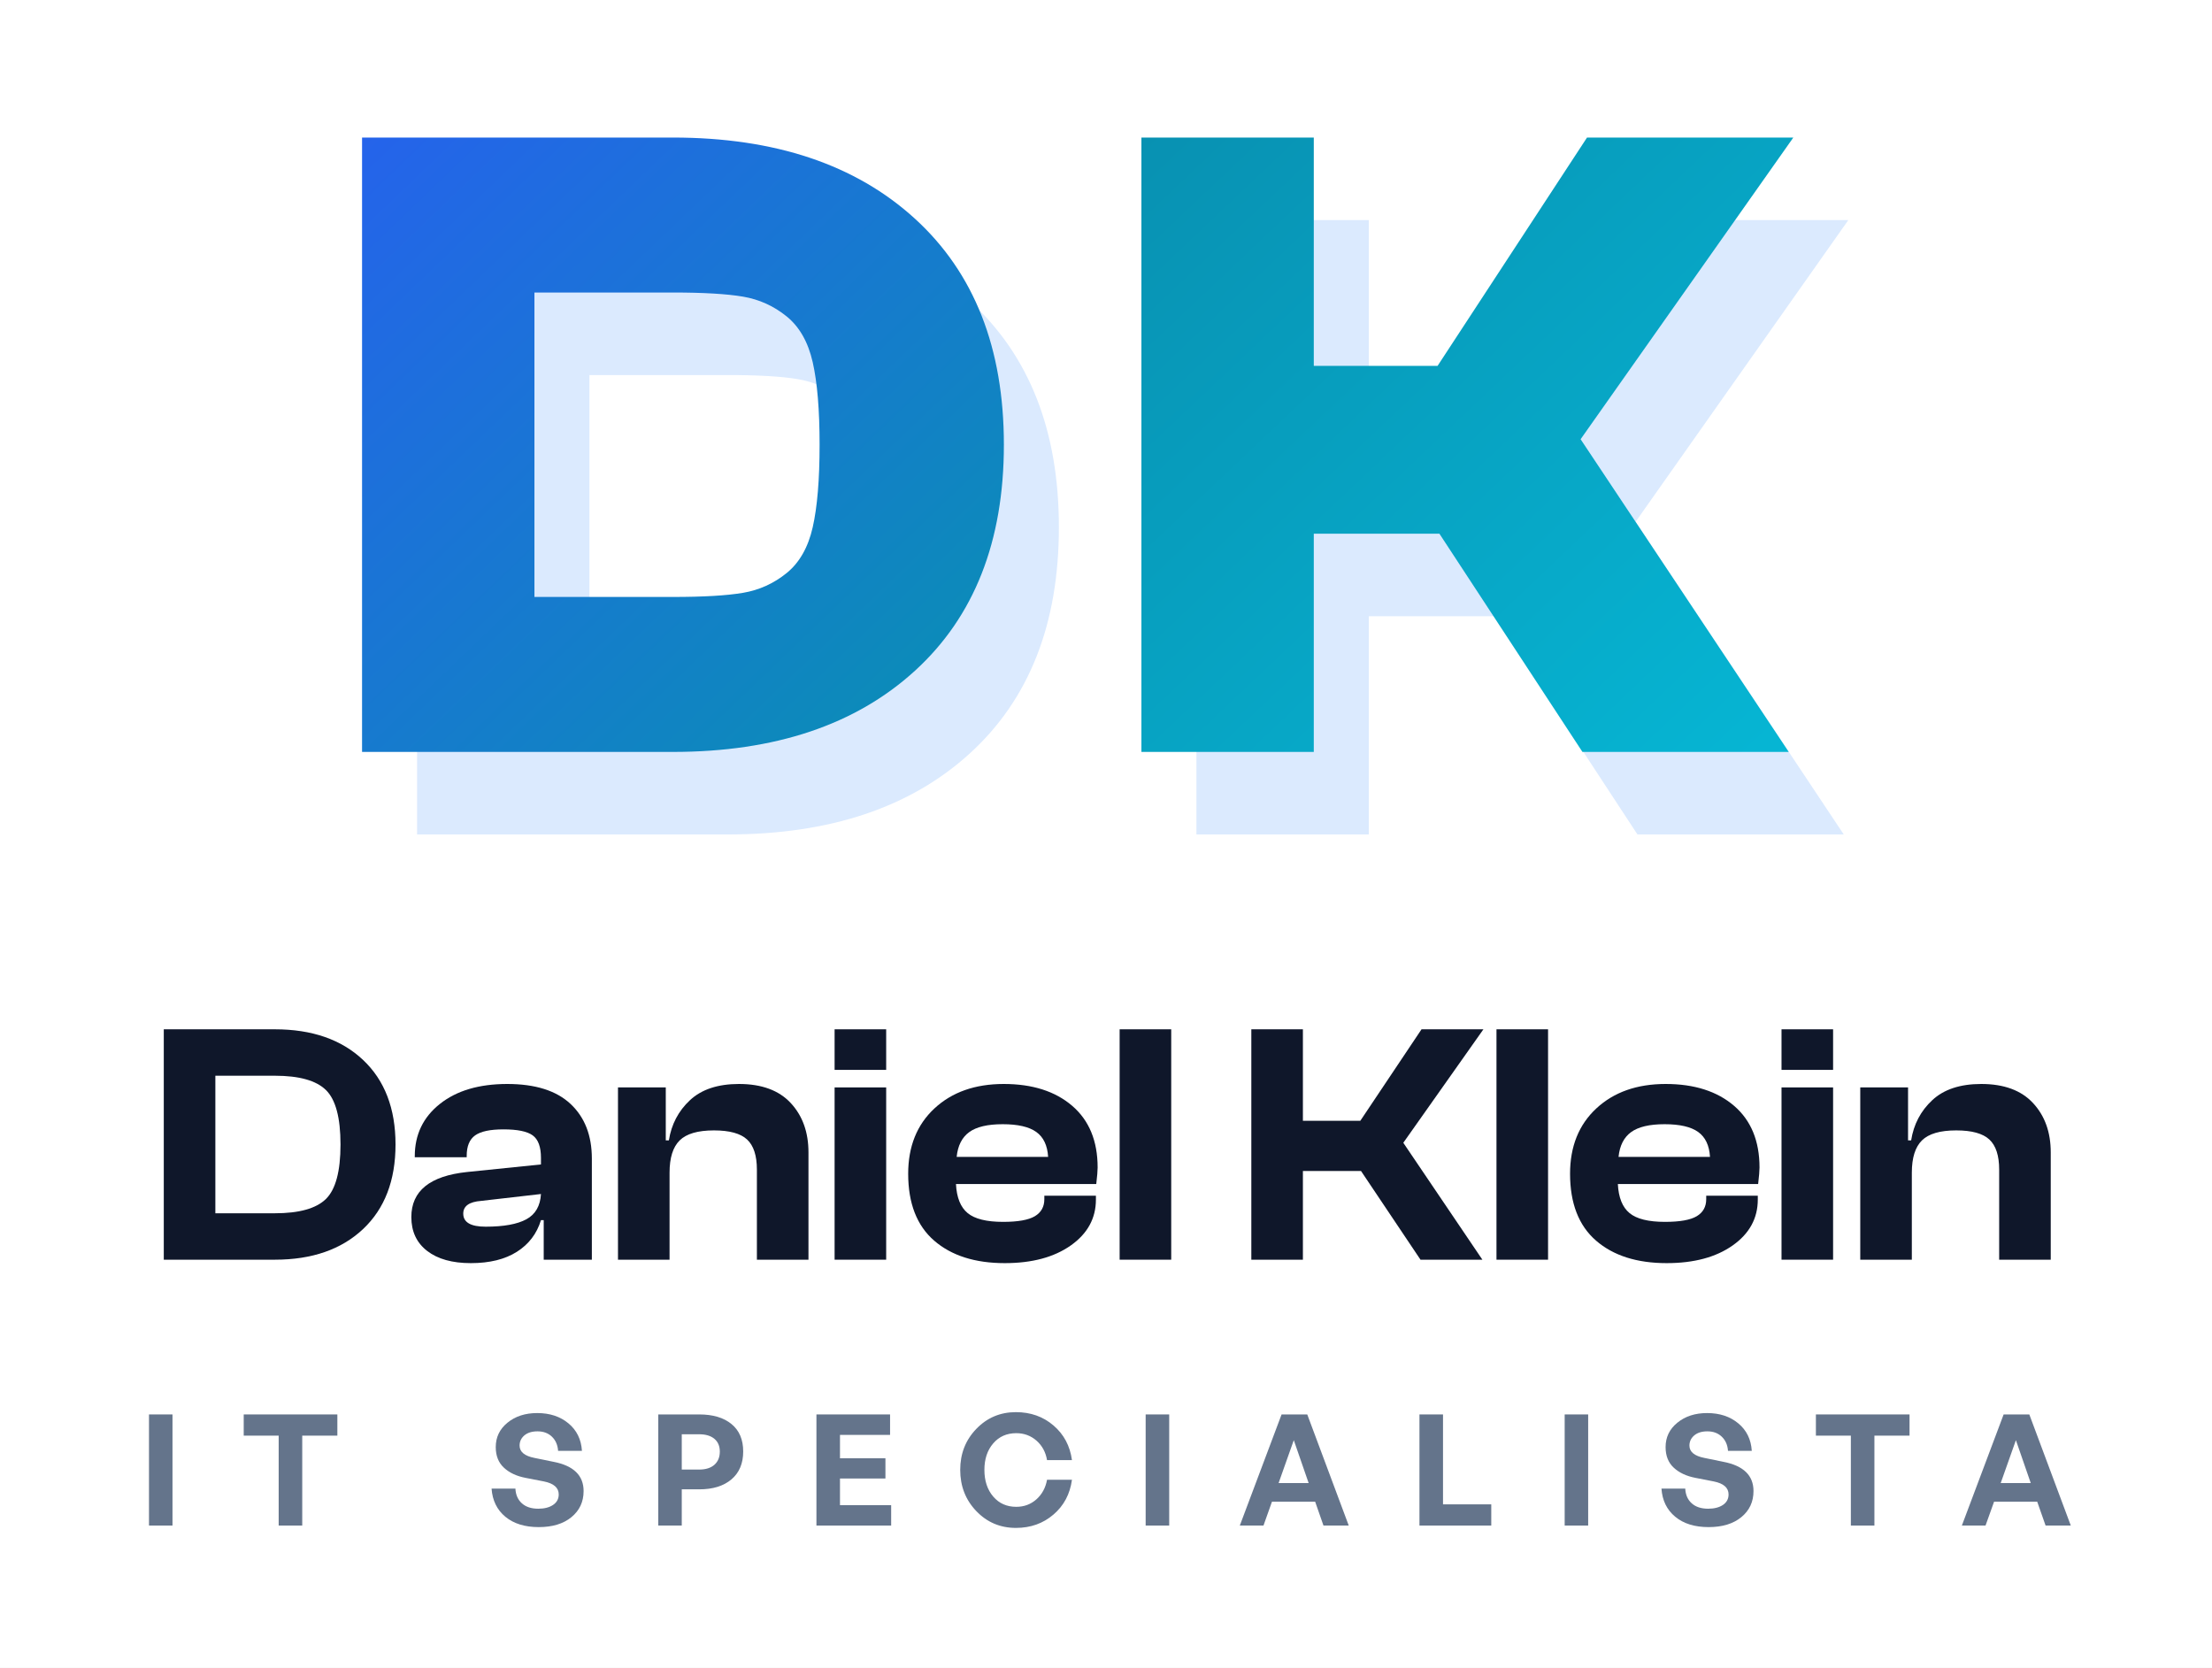
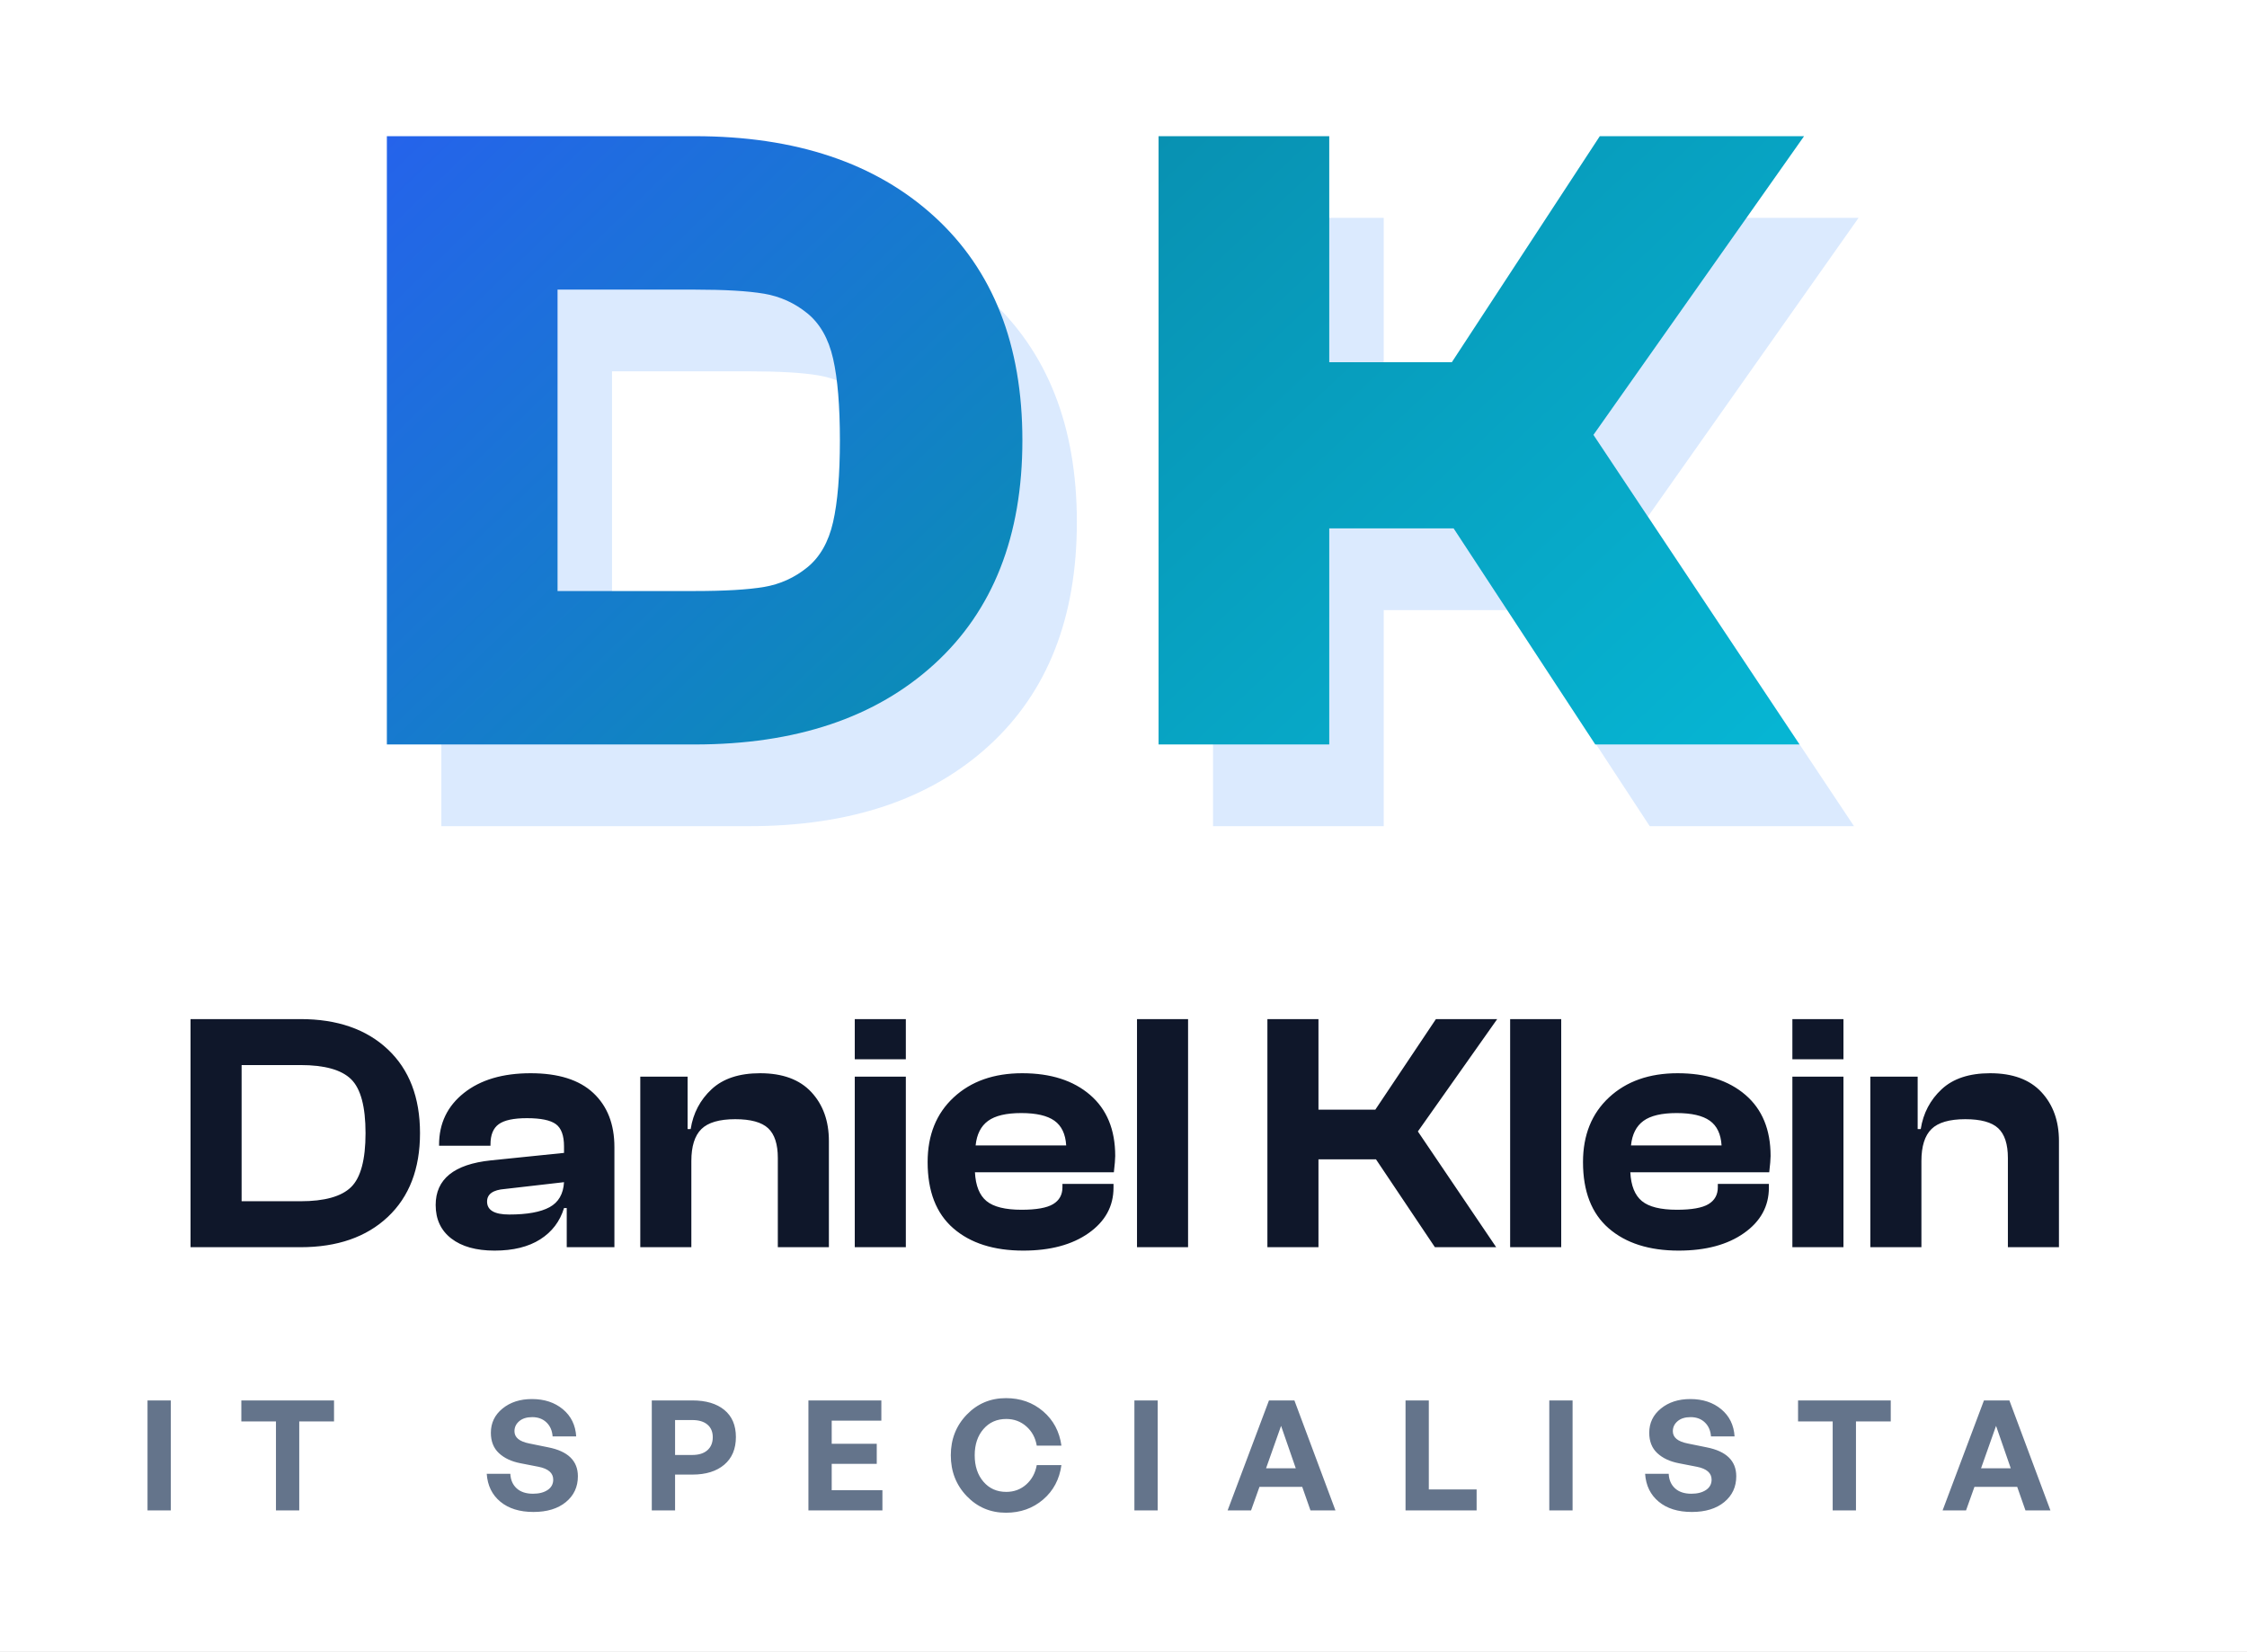
- <svg xmlns="http://www.w3.org/2000/svg" viewBox="0 0 386 291" width="386" height="291">
+ <svg xmlns="http://www.w3.org/2000/svg" viewBox="0 0 396 291" width="396" height="291">
  <defs>
    <linearGradient id="f-d" x1="0" y1="0" x2="1" y2="1">
      <stop offset="0" stop-color="#2563eb" />
      <stop offset="1" stop-color="#0891b2" />
    </linearGradient>
    <linearGradient id="f-k" x1="0" y1="0" x2="1" y2="1">
      <stop offset="0" stop-color="#0891b2" />
      <stop offset="1" stop-color="#06b6d4" />
    </linearGradient>
  </defs>
  <rect width="100%" height="100%" fill="#ffffff" />
-   <g transform="translate(63.18,24)">
+   <g transform="translate(68.18,24)">
    <g transform="translate(-6.56,107.20)">
      <g fill="#dbeafe" transform="translate(9.60,14.40)">
-         <path d="M60.80 0L6.56 0L6.56-107.20L60.80-107.20Q87.52-107.20 103.04-93.04Q118.56-78.88 118.56-53.60Q118.56-28.32 103.04-14.16Q87.52 0 60.80 0M60.80-80.16L36.64-80.16L36.64-27.04L60.80-27.04Q68.80-27.04 73.04-27.76Q77.28-28.48 80.64-31.20Q84-33.92 85.20-39.20Q86.40-44.48 86.40-53.60Q86.40-62.72 85.20-68Q84-73.28 80.64-76Q77.28-78.72 73.04-79.44Q68.80-80.16 60.80-80.16" />
-         <path d="M172.64-38.08L172.64 0L142.56 0L142.56-107.20L172.64-107.20L172.64-67.36L194.24-67.36L220.32-107.20L256.32-107.20L219.20-54.56L255.52 0L219.52 0L194.56-38.08" />
+         <path d="M60.8 0L60.8 0L6.56 0L6.56 -107.2L60.8 -107.2Q87.52 -107.2 103.04 -93.04Q118.56 -78.88 118.56 -53.6Q118.56 -28.32 103.04 -14.16Q87.52 0 60.8 0M60.8 -80.16L60.8 -80.16L36.64 -80.16L36.64 -27.04L60.8 -27.04Q68.8 -27.04 73.04 -27.76Q77.28 -28.48 80.64 -31.2Q84 -33.92 85.2 -39.2Q86.4 -44.48 86.4 -53.6Q86.4 -62.72 85.2 -68Q84 -73.28 80.64 -76Q77.28 -78.72 73.04 -79.44Q68.8 -80.16 60.8 -80.16" />
+         <path d="M172.64 -38.08L172.64 0L142.56 0L142.56 -107.2L172.64 -107.2L172.64 -67.36L194.24 -67.36L220.32 -107.2L256.32 -107.2L219.2 -54.56L255.52 0L219.52 0L194.56 -38.08L172.64 -38.08" />
      </g>
      <g>
-         <path fill="url(#f-d)" d="M60.80 0L6.56 0L6.56-107.20L60.80-107.20Q87.52-107.20 103.04-93.04Q118.56-78.88 118.56-53.60Q118.56-28.32 103.04-14.16Q87.52 0 60.80 0M60.80-80.16L36.64-80.16L36.64-27.04L60.80-27.04Q68.80-27.04 73.04-27.76Q77.28-28.48 80.64-31.20Q84-33.92 85.20-39.20Q86.40-44.48 86.40-53.60Q86.40-62.72 85.20-68Q84-73.28 80.64-76Q77.28-78.72 73.04-79.44Q68.80-80.16 60.80-80.16" />
-         <path fill="url(#f-k)" d="M172.64-38.08L172.64 0L142.56 0L142.56-107.20L172.64-107.20L172.64-67.36L194.24-67.36L220.32-107.20L256.32-107.20L219.20-54.56L255.52 0L219.52 0L194.56-38.08" />
+         <path fill="url(#f-d)" d="M60.8 0L60.8 0L6.56 0L6.56 -107.2L60.8 -107.2Q87.52 -107.2 103.04 -93.04Q118.56 -78.88 118.56 -53.6Q118.56 -28.32 103.04 -14.16Q87.52 0 60.8 0M60.8 -80.16L60.8 -80.16L36.64 -80.16L36.64 -27.04L60.8 -27.04Q68.8 -27.04 73.04 -27.76Q77.28 -28.48 80.64 -31.2Q84 -33.92 85.2 -39.2Q86.4 -44.48 86.4 -53.6Q86.4 -62.72 85.2 -68Q84 -73.28 80.64 -76Q77.28 -78.72 73.04 -79.44Q68.8 -80.16 60.8 -80.16" />
+         <path fill="url(#f-k)" d="M172.64 -38.08L172.64 0L142.56 0L142.56 -107.2L172.64 -107.2L172.64 -67.36L194.24 -67.36L220.32 -107.2L256.32 -107.2L219.2 -54.56L255.52 0L219.52 0L194.56 -38.08L172.64 -38.08" />
      </g>
    </g>
  </g>
-   <g fill="#0f172a" transform="translate(25.70,219.80)">
-     <path d="M22.26 0L2.88 0L2.88-40.20L22.26-40.20Q31.98-40.20 37.65-34.86Q43.32-29.52 43.32-20.10Q43.32-10.68 37.65-5.34Q31.98 0 22.26 0M22.26-32.10L11.88-32.10L11.88-8.10L22.26-8.10Q28.62-8.10 31.17-10.59Q33.72-13.08 33.72-20.10Q33.72-27.12 31.17-29.61Q28.62-32.10 22.26-32.10" />
-     <path d="M56.46 0.60Q51.60 0.60 48.84-1.53Q46.08-3.66 46.08-7.44Q46.08-14.28 55.80-15.30L68.70-16.62L68.70-17.76Q68.70-20.64 67.26-21.69Q65.82-22.74 62.16-22.74Q58.68-22.74 57.21-21.69Q55.74-20.64 55.74-18.12L55.74-17.88L46.68-17.88L46.68-18.06Q46.68-23.70 51.06-27.18Q55.44-30.66 62.82-30.66Q70.14-30.66 73.86-27.18Q77.58-23.70 77.58-17.64L77.58 0L69.18 0L69.18-6.90L68.70-6.90Q67.62-3.36 64.50-1.38Q61.38 0.60 56.46 0.60M55.14-8.04Q55.14-5.76 59.04-5.76Q63.78-5.76 66.15-7.05Q68.52-8.34 68.70-11.46L58.26-10.26Q55.14-10.02 55.14-8.04" />
-     <path d="M91.14-15.18L91.14 0L82.14 0L82.14-30.06L90.48-30.06L90.48-20.82L91.02-20.82Q91.68-25.02 94.71-27.84Q97.74-30.66 103.26-30.66Q109.20-30.66 112.29-27.33Q115.38-24 115.38-18.72L115.38 0L106.38 0L106.38-15.72Q106.38-19.38 104.67-20.97Q102.96-22.56 98.88-22.56Q94.68-22.56 92.91-20.82Q91.14-19.08 91.14-15.18" />
-     <path d="M128.94-40.20L128.94-33.12L119.94-33.12L119.94-40.20L128.94-40.20M128.94-30.06L128.94 0L119.94 0L119.94-30.06" />
-     <path d="M149.64 0.60Q141.84 0.60 137.31-3.33Q132.78-7.26 132.78-15Q132.78-22.14 137.37-26.40Q141.96-30.66 149.46-30.66Q156.96-30.66 161.40-26.85Q165.84-23.04 165.84-16.08Q165.84-15.24 165.60-13.20L141.12-13.20Q141.30-9.66 143.16-8.13Q145.02-6.60 149.34-6.60Q153.24-6.60 154.89-7.59Q156.54-8.58 156.54-10.56L156.54-11.16L165.54-11.16L165.54-10.50Q165.54-5.58 161.16-2.49Q156.78 0.60 149.64 0.60M155.13-22.29Q153.24-23.64 149.28-23.64Q145.32-23.64 143.43-22.26Q141.54-20.88 141.24-17.94L157.20-17.94Q157.02-20.94 155.13-22.29" />
-     <path d="M178.68-40.20L178.68 0L169.68 0L169.68-40.20" />
-     <path d="" />
-     <path d="M201.66-15.48L201.66 0L192.66 0L192.66-40.20L201.66-40.20L201.66-24.24L211.68-24.24L222.36-40.20L233.16-40.20L219.18-20.40L232.98 0L222.18 0L211.80-15.48" />
-     <path d="M244.44-40.20L244.44 0L235.44 0L235.44-40.20" />
-     <path d="M265.14 0.60Q257.34 0.60 252.81-3.33Q248.28-7.26 248.28-15Q248.28-22.14 252.87-26.40Q257.46-30.66 264.96-30.66Q272.46-30.66 276.90-26.85Q281.34-23.04 281.34-16.08Q281.34-15.24 281.10-13.20L256.62-13.20Q256.80-9.66 258.66-8.13Q260.52-6.60 264.84-6.60Q268.74-6.60 270.39-7.59Q272.04-8.58 272.04-10.56L272.04-11.16L281.04-11.16L281.04-10.50Q281.04-5.58 276.66-2.49Q272.28 0.60 265.14 0.60M270.63-22.29Q268.74-23.64 264.78-23.64Q260.82-23.64 258.93-22.26Q257.04-20.88 256.74-17.94L272.70-17.94Q272.52-20.94 270.63-22.29" />
-     <path d="M294.18-40.20L294.18-33.12L285.18-33.12L285.18-40.20L294.18-40.20M294.18-30.06L294.18 0L285.18 0L285.18-30.06" />
-     <path d="M307.92-15.18L307.92 0L298.92 0L298.92-30.06L307.26-30.06L307.26-20.82L307.80-20.82Q308.46-25.02 311.49-27.84Q314.52-30.66 320.04-30.66Q325.98-30.66 329.07-27.33Q332.16-24 332.16-18.72L332.16 0L323.16 0L323.16-15.72Q323.16-19.38 321.45-20.97Q319.74-22.56 315.66-22.56Q311.46-22.56 309.69-20.82Q307.92-19.08 307.92-15.18" />
+   <g fill="#0f172a" transform="translate(30.70,219.80)">
+     <path d="M22.26 0L22.26 0L2.88 0L2.88 -40.2L22.26 -40.2Q31.98 -40.2 37.65 -34.86Q43.32 -29.52 43.32 -20.1Q43.32 -10.68 37.65 -5.34Q31.98 0 22.26 0M22.26 -32.1L22.26 -32.1L11.88 -32.1L11.88 -8.1L22.26 -8.1Q28.62 -8.1 31.17 -10.59Q33.72 -13.08 33.72 -20.1Q33.72 -27.12 31.17 -29.61Q28.62 -32.1 22.26 -32.1M56.46 0.6L56.46 0.6Q51.6 0.6 48.84 -1.53Q46.08 -3.66 46.08 -7.44L46.08 -7.44Q46.08 -14.28 55.8 -15.3L55.8 -15.3L68.7 -16.62L68.7 -17.76Q68.7 -20.64 67.26 -21.69Q65.82 -22.74 62.16 -22.74L62.16 -22.74Q58.68 -22.74 57.21 -21.69Q55.74 -20.64 55.74 -18.12L55.74 -18.12L55.74 -17.88L46.68 -17.88L46.68 -18.06Q46.68 -23.7 51.06 -27.18Q55.44 -30.66 62.82 -30.66L62.82 -30.66Q70.14 -30.66 73.86 -27.18Q77.58 -23.7 77.58 -17.64L77.58 -17.64L77.58 0L69.18 0L69.18 -6.9L68.7 -6.9Q67.62 -3.36 64.5 -1.38Q61.38 0.6 56.46 0.6M55.14 -8.04L55.14 -8.04Q55.14 -5.76 59.04 -5.76L59.04 -5.76Q63.78 -5.76 66.15 -7.05Q68.52 -8.34 68.7 -11.46L68.7 -11.46L58.26 -10.26Q55.14 -10.02 55.14 -8.04M91.14 -15.18L91.14 0L82.14 0L82.14 -30.06L90.48 -30.06L90.48 -20.82L91.02 -20.82Q91.68 -25.02 94.71 -27.84Q97.74 -30.66 103.26 -30.66L103.26 -30.66Q109.2 -30.66 112.29 -27.33Q115.38 -24 115.38 -18.72L115.38 -18.72L115.38 0L106.38 0L106.38 -15.72Q106.38 -19.38 104.67 -20.97Q102.96 -22.56 98.88 -22.56L98.88 -22.56Q94.68 -22.56 92.91 -20.82Q91.14 -19.08 91.14 -15.18L91.14 -15.18M128.94 -40.2L128.94 -33.12L119.94 -33.12L119.94 -40.2L128.94 -40.2M128.94 -30.06L128.94 0L119.94 0L119.94 -30.06L128.94 -30.06M149.64 0.6L149.64 0.6Q141.84 0.6 137.31 -3.33Q132.78 -7.26 132.78 -15L132.78 -15Q132.78 -22.14 137.37 -26.4Q141.96 -30.66 149.46 -30.66Q156.96 -30.66 161.4 -26.85Q165.84 -23.04 165.84 -16.08L165.84 -16.08Q165.84 -15.24 165.6 -13.2L165.6 -13.2L141.12 -13.2Q141.3 -9.66 143.16 -8.13Q145.02 -6.6 149.34 -6.6L149.34 -6.6Q153.24 -6.6 154.89 -7.59Q156.54 -8.58 156.54 -10.56L156.54 -10.56L156.54 -11.16L165.54 -11.16L165.54 -10.5Q165.54 -5.58 161.16 -2.49Q156.78 0.6 149.64 0.6M155.13 -22.29Q153.24 -23.64 149.28 -23.64Q145.32 -23.64 143.43 -22.26Q141.54 -20.88 141.24 -17.94L141.24 -17.94L157.2 -17.94Q157.02 -20.94 155.13 -22.29M178.68 -40.2L178.68 0L169.68 0L169.68 -40.2L178.68 -40.2M201.66 -15.48L201.66 0L192.66 0L192.66 -40.2L201.66 -40.2L201.66 -24.24L211.68 -24.24L222.36 -40.2L233.16 -40.2L219.18 -20.4L232.98 0L222.18 0L211.8 -15.48L201.66 -15.48M244.44 -40.2L244.44 0L235.44 0L235.44 -40.2L244.44 -40.2M265.14 0.6L265.14 0.6Q257.34 0.6 252.81 -3.33Q248.28 -7.26 248.28 -15L248.28 -15Q248.28 -22.14 252.87 -26.4Q257.46 -30.66 264.96 -30.66Q272.46 -30.66 276.9 -26.85Q281.34 -23.04 281.34 -16.08L281.34 -16.08Q281.34 -15.24 281.1 -13.2L281.1 -13.2L256.62 -13.2Q256.8 -9.66 258.66 -8.13Q260.52 -6.6 264.84 -6.6L264.84 -6.6Q268.74 -6.6 270.39 -7.59Q272.04 -8.58 272.04 -10.56L272.04 -10.56L272.04 -11.16L281.04 -11.16L281.04 -10.5Q281.04 -5.58 276.66 -2.49Q272.28 0.6 265.14 0.6M270.63 -22.29Q268.74 -23.64 264.78 -23.64Q260.82 -23.64 258.93 -22.26Q257.04 -20.88 256.74 -17.94L256.74 -17.94L272.7 -17.94Q272.52 -20.94 270.63 -22.29M294.18 -40.2L294.18 -33.12L285.18 -33.12L285.18 -40.2L294.18 -40.2M294.18 -30.06L294.18 0L285.18 0L285.18 -30.06L294.18 -30.06M307.92 -15.18L307.92 0L298.92 0L298.92 -30.06L307.26 -30.06L307.26 -20.82L307.8 -20.82Q308.46 -25.02 311.49 -27.84Q314.52 -30.66 320.04 -30.66L320.04 -30.66Q325.98 -30.66 329.07 -27.33Q332.16 -24 332.16 -18.72L332.16 -18.72L332.16 0L323.16 0L323.16 -15.72Q323.16 -19.38 321.45 -20.97Q319.74 -22.56 315.66 -22.56L315.66 -22.56Q311.46 -22.56 309.69 -20.82Q307.92 -19.08 307.92 -15.18L307.92 -15.18" />
  </g>
  <g fill="#64748b" transform="translate(24.00,266.19)">
-     <path d="M6.10-19.39L6.10 0L2 0L2-19.39" />
-     <path d="M28.74-15.69L28.74 0L24.63 0L24.63-15.69L18.53-15.69L18.53-19.39L34.87-19.39L34.87-15.69" />
-     <path d="" />
-     <path d="M77.84-6.02Q77.84-3.21 75.72-1.47Q73.61 0.27 70.01 0.27Q66.37 0.27 64.18-1.54Q62-3.35 61.78-6.45L65.94-6.45Q66.02-4.83 67.06-3.89Q68.10-2.94 69.93-2.94Q71.53-2.94 72.51-3.60Q73.50-4.27 73.50-5.43Q73.50-7.18 70.91-7.70L67.72-8.32Q65.34-8.78 63.93-10.10Q62.51-11.42 62.51-13.69Q62.51-16.28 64.56-17.95Q66.61-19.63 69.74-19.63Q73.04-19.63 75.20-17.83Q77.36-16.04 77.55-13.04L73.39-13.04Q73.28-14.58 72.31-15.51Q71.34-16.44 69.80-16.44Q68.34-16.44 67.50-15.73Q66.67-15.01 66.67-13.96Q66.67-12.31 69.28-11.80L72.61-11.12Q77.84-10.10 77.84-6.02" />
-     <path d="M98.02-6.32L94.97-6.32L94.97 0L90.87 0L90.87-19.39L98.02-19.39Q101.61-19.39 103.65-17.71Q105.69-16.04 105.69-12.93Q105.69-9.80 103.64-8.06Q101.59-6.32 98.02-6.32M98-15.93L94.97-15.93L94.97-9.77L98-9.77Q99.72-9.77 100.67-10.61Q101.61-11.45 101.61-12.91Q101.61-14.34 100.67-15.13Q99.72-15.93 98-15.93" />
-     <path d="M122.58-3.56L131.51-3.56L131.51 0L118.47 0L118.47-19.39L131.32-19.39L131.32-15.82L122.58-15.82L122.58-11.74L130.51-11.74L130.51-8.21L122.58-8.21" />
-     <path d="M153.28 0.41Q149.18 0.41 146.37-2.52Q143.56-5.45 143.56-9.72Q143.56-13.96 146.37-16.87Q149.18-19.79 153.28-19.79Q157.12-19.79 159.83-17.47Q162.55-15.15 163.06-11.42L158.71-11.42Q158.36-13.50 156.88-14.81Q155.39-16.12 153.34-16.12Q150.85-16.12 149.32-14.34Q147.78-12.55 147.78-9.72Q147.78-6.86 149.32-5.06Q150.85-3.27 153.34-3.27Q155.39-3.27 156.86-4.58Q158.33-5.89 158.71-7.99L163.06-7.99Q162.55-4.24 159.83-1.92Q157.12 0.41 153.28 0.41" />
-     <path d="M180.03-19.39L180.03 0L175.92 0L175.92-19.39" />
-     <path d="M211.36 0L206.95 0L205.50-4.16L197.96-4.16L196.48 0L192.35 0L199.64-19.39L204.12-19.39L211.36 0M204.36-7.42L201.77-14.90L199.12-7.42" />
-     <path d="M236.23-3.70L236.23 0L223.70 0L223.70-19.39L227.81-19.39L227.81-3.70" />
-     <path d="M253.14-19.39L253.14 0L249.04 0L249.04-19.39" />
-     <path d="M281.99-6.02Q281.99-3.21 279.87-1.47Q277.75 0.27 274.16 0.27Q270.51 0.27 268.33-1.54Q266.14-3.35 265.93-6.45L270.08-6.45Q270.16-4.83 271.20-3.89Q272.24-2.94 274.08-2.94Q275.67-2.94 276.66-3.60Q277.64-4.27 277.64-5.43Q277.64-7.18 275.05-7.70L271.87-8.32Q269.49-8.78 268.07-10.10Q266.65-11.42 266.65-13.69Q266.65-16.28 268.71-17.95Q270.76-19.63 273.89-19.63Q277.18-19.63 279.34-17.83Q281.50-16.04 281.69-13.04L277.54-13.04Q277.43-14.58 276.45-15.51Q275.48-16.44 273.94-16.44Q272.49-16.44 271.65-15.73Q270.81-15.01 270.81-13.96Q270.81-12.31 273.43-11.80L276.75-11.12Q281.99-10.10 281.99-6.02" />
-     <path d="M303.09-15.69L303.09 0L298.98 0L298.98-15.69L292.88-15.69L292.88-19.39L309.22-19.39L309.22-15.69" />
-     <path d="M337.36 0L332.96 0L331.50-4.16L323.97-4.16L322.48 0L318.35 0L325.64-19.39L330.12-19.39L337.36 0M330.37-7.42L327.78-14.90L325.13-7.42" />
+     <path d="M6.102 -19.386L6.102 0L1.998 0L1.998 -19.386L6.102 -19.386M28.738 -15.687L28.738 0L24.634 0L24.634 -15.687L18.532 -15.687L18.532 -19.386L34.867 -19.386L34.867 -15.687L28.738 -15.687M77.844 -6.021L77.844 -6.021Q77.844 -3.213 75.725 -1.471Q73.605 0.27 70.014 0.27L70.014 0.27Q66.369 0.27 64.182 -1.539Q61.995 -3.348 61.779 -6.453L61.779 -6.453L65.937 -6.453Q66.018 -4.833 67.058 -3.888Q68.097 -2.943 69.933 -2.943L69.933 -2.943Q71.526 -2.943 72.512 -3.604Q73.497 -4.266 73.497 -5.427L73.497 -5.427Q73.497 -7.182 70.905 -7.695L70.905 -7.695L67.719 -8.316Q65.343 -8.775 63.926 -10.098Q62.508 -11.421 62.508 -13.689L62.508 -13.689Q62.508 -16.281 64.56 -17.955Q66.612 -19.629 69.744 -19.629L69.744 -19.629Q73.038 -19.629 75.198 -17.833Q77.358 -16.038 77.547 -13.041L77.547 -13.041L73.389 -13.041Q73.281 -14.58 72.309 -15.511Q71.337 -16.443 69.798 -16.443L69.798 -16.443Q68.34 -16.443 67.503 -15.727Q66.666 -15.012 66.666 -13.959L66.666 -13.959Q66.666 -12.312 69.285 -11.799L69.285 -11.799L72.606 -11.124Q77.844 -10.098 77.844 -6.021M98.023 -6.318L98.023 -6.318L94.972 -6.318L94.972 0L90.868 0L90.868 -19.386L98.023 -19.386Q101.614 -19.386 103.653 -17.712Q105.691 -16.038 105.691 -12.933L105.691 -12.933Q105.691 -9.801 103.639 -8.059Q101.587 -6.318 98.023 -6.318M97.996 -15.93L97.996 -15.93L94.972 -15.93L94.972 -9.774L97.996 -9.774Q99.724 -9.774 100.669 -10.611Q101.614 -11.448 101.614 -12.906L101.614 -12.906Q101.614 -14.337 100.669 -15.133Q99.724 -15.93 97.996 -15.93M122.576 -3.564L131.513 -3.564L131.513 0L118.472 0L118.472 -19.386L131.324 -19.386L131.324 -15.822L122.576 -15.822L122.576 -11.745L130.514 -11.745L130.514 -8.208L122.576 -8.208L122.576 -3.564M153.285 0.405L153.285 0.405Q149.181 0.405 146.373 -2.524Q143.565 -5.454 143.565 -9.72L143.565 -9.72Q143.565 -13.959 146.373 -16.875Q149.181 -19.791 153.285 -19.791L153.285 -19.791Q157.119 -19.791 159.832 -17.469Q162.546 -15.147 163.059 -11.421L163.059 -11.421L158.712 -11.421Q158.361 -13.5 156.876 -14.809Q155.391 -16.119 153.339 -16.119L153.339 -16.119Q150.855 -16.119 149.316 -14.337Q147.777 -12.555 147.777 -9.72L147.777 -9.72Q147.777 -6.858 149.316 -5.062Q150.855 -3.267 153.339 -3.267L153.339 -3.267Q155.391 -3.267 156.862 -4.576Q158.334 -5.886 158.712 -7.992L158.712 -7.992L163.059 -7.992Q162.546 -4.239 159.832 -1.917Q157.119 0.405 153.285 0.405M180.025 -19.386L180.025 0L175.921 0L175.921 -19.386L180.025 -19.386M211.355 0L206.954 0L205.496 -4.158L197.963 -4.158L196.478 0L192.347 0L199.637 -19.386L204.119 -19.386L211.355 0M204.362 -7.425L201.77 -14.904L199.124 -7.425L204.362 -7.425M236.232 -3.699L236.232 0L223.704 0L223.704 -19.386L227.808 -19.386L227.808 -3.699L236.232 -3.699M253.144 -19.386L253.144 0L249.04 0L249.04 -19.386L253.144 -19.386M281.99 -6.021L281.99 -6.021Q281.99 -3.213 279.871 -1.471Q277.751 0.27 274.16 0.27L274.16 0.27Q270.515 0.27 268.328 -1.539Q266.141 -3.348 265.925 -6.453L265.925 -6.453L270.083 -6.453Q270.164 -4.833 271.204 -3.888Q272.243 -2.943 274.079 -2.943L274.079 -2.943Q275.672 -2.943 276.658 -3.604Q277.643 -4.266 277.643 -5.427L277.643 -5.427Q277.643 -7.182 275.051 -7.695L275.051 -7.695L271.865 -8.316Q269.489 -8.775 268.072 -10.098Q266.654 -11.421 266.654 -13.689L266.654 -13.689Q266.654 -16.281 268.706 -17.955Q270.758 -19.629 273.89 -19.629L273.89 -19.629Q277.184 -19.629 279.344 -17.833Q281.504 -16.038 281.693 -13.041L281.693 -13.041L277.535 -13.041Q277.427 -14.58 276.455 -15.511Q275.483 -16.443 273.944 -16.443L273.944 -16.443Q272.486 -16.443 271.649 -15.727Q270.812 -15.012 270.812 -13.959L270.812 -13.959Q270.812 -12.312 273.431 -11.799L273.431 -11.799L276.752 -11.124Q281.99 -10.098 281.99 -6.021M303.087 -15.687L303.087 0L298.983 0L298.983 -15.687L292.881 -15.687L292.881 -19.386L309.216 -19.386L309.216 -15.687L303.087 -15.687M337.36 0L332.959 0L331.501 -4.158L323.968 -4.158L322.483 0L318.352 0L325.642 -19.386L330.124 -19.386L337.36 0M330.367 -7.425L327.775 -14.904L325.129 -7.425L330.367 -7.425" />
  </g>
</svg>
